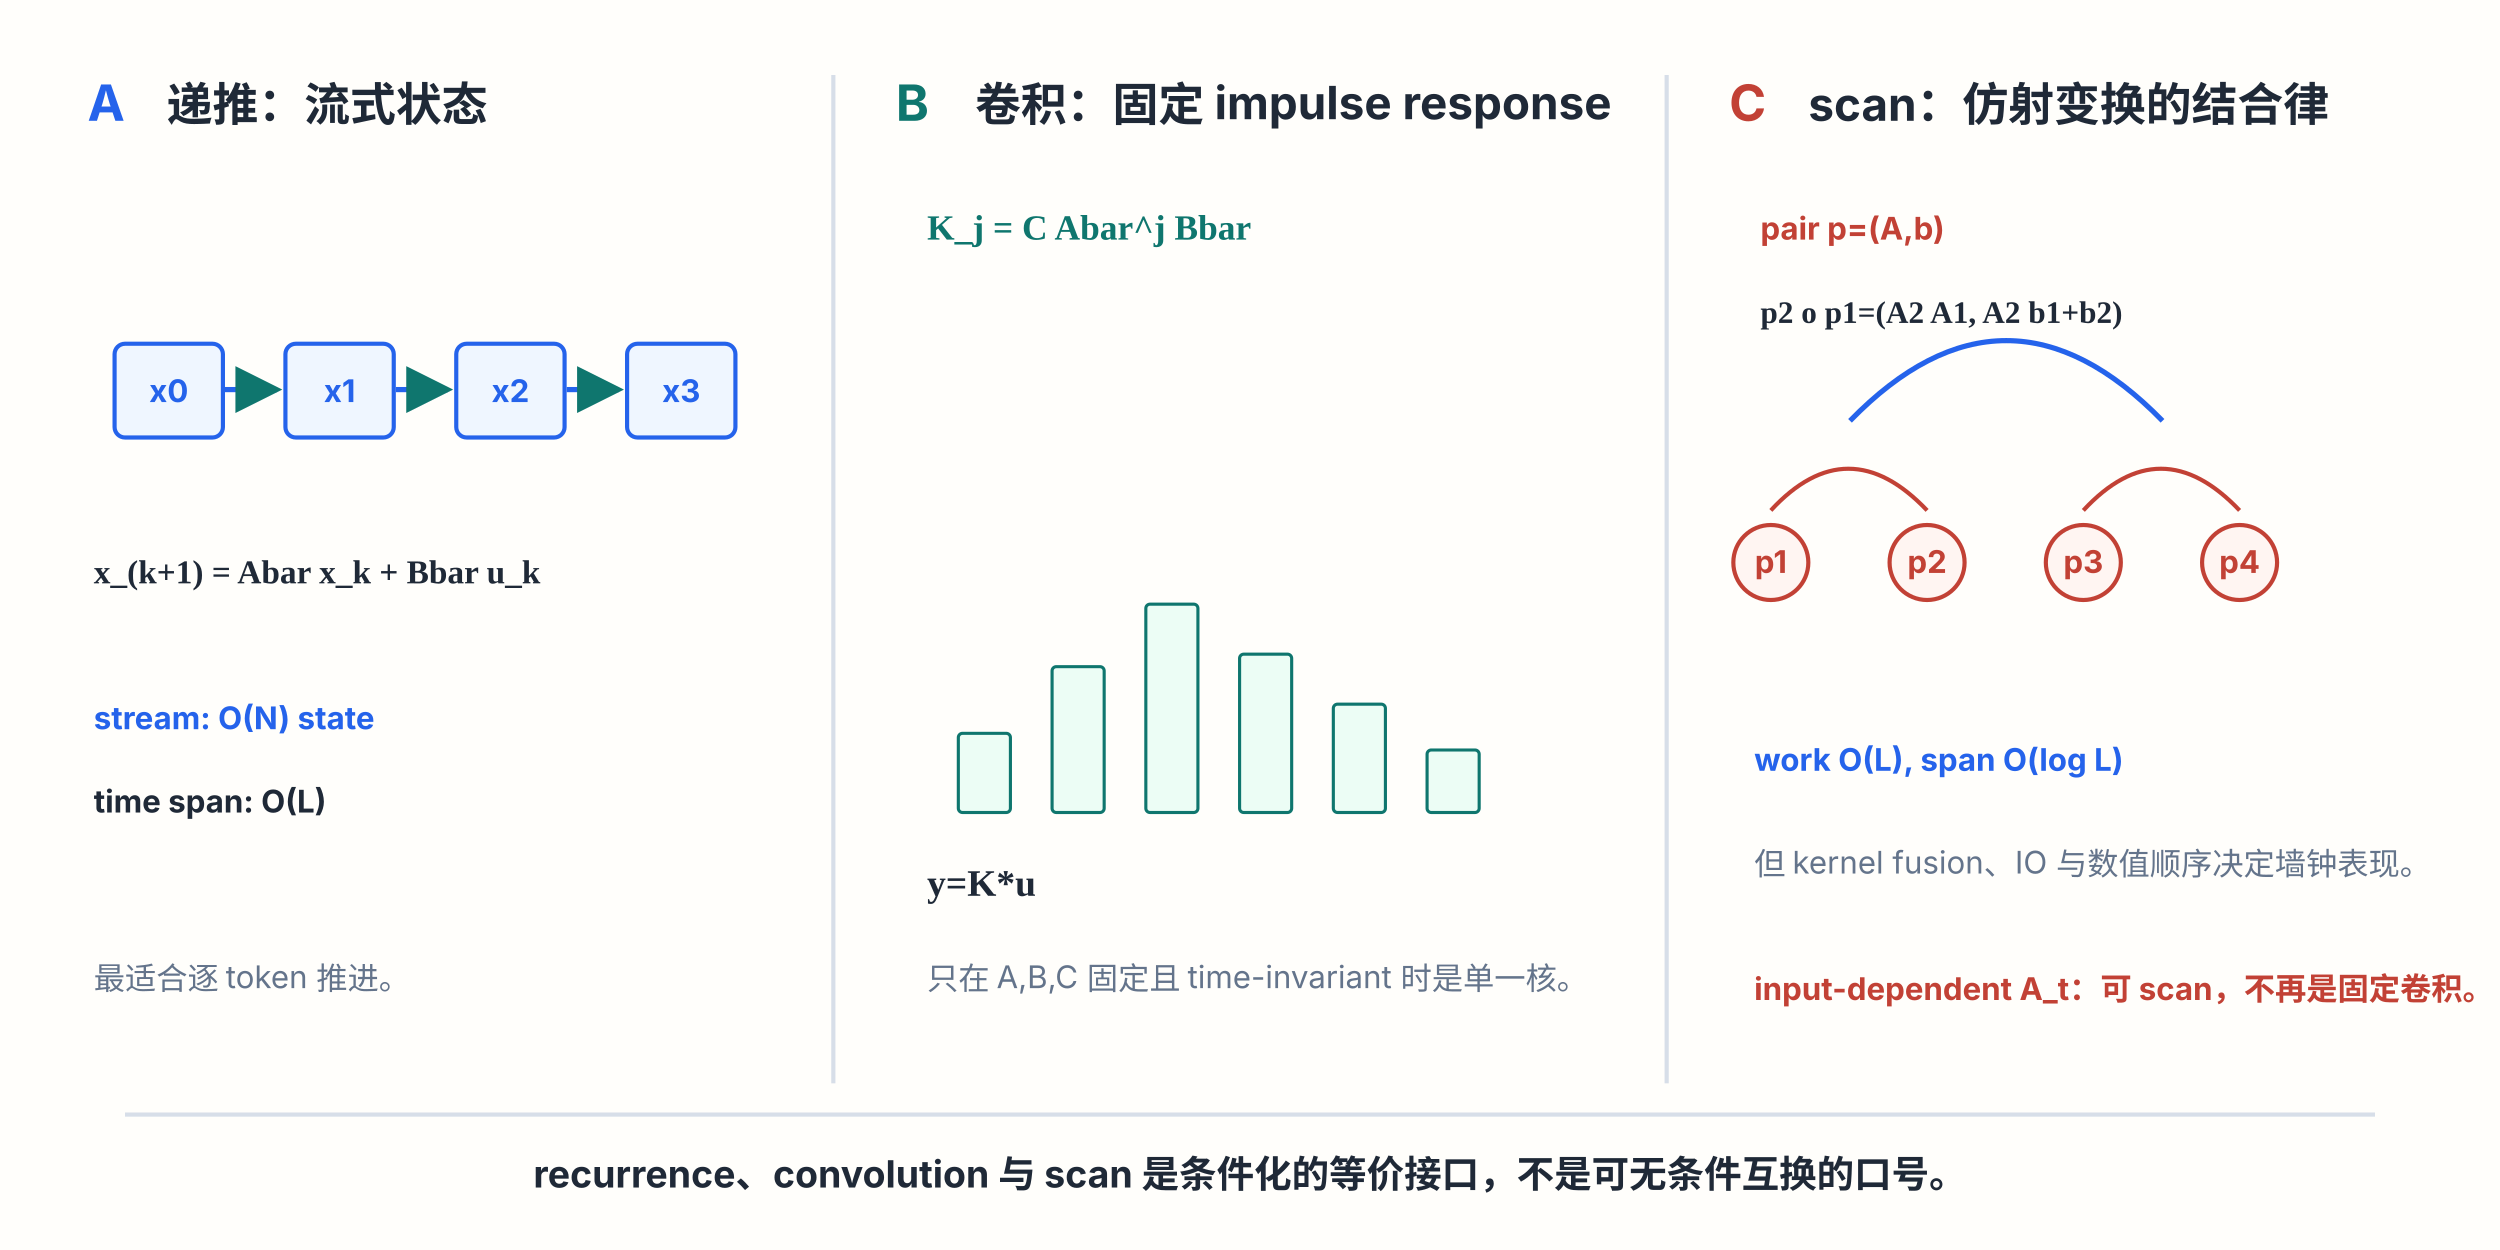
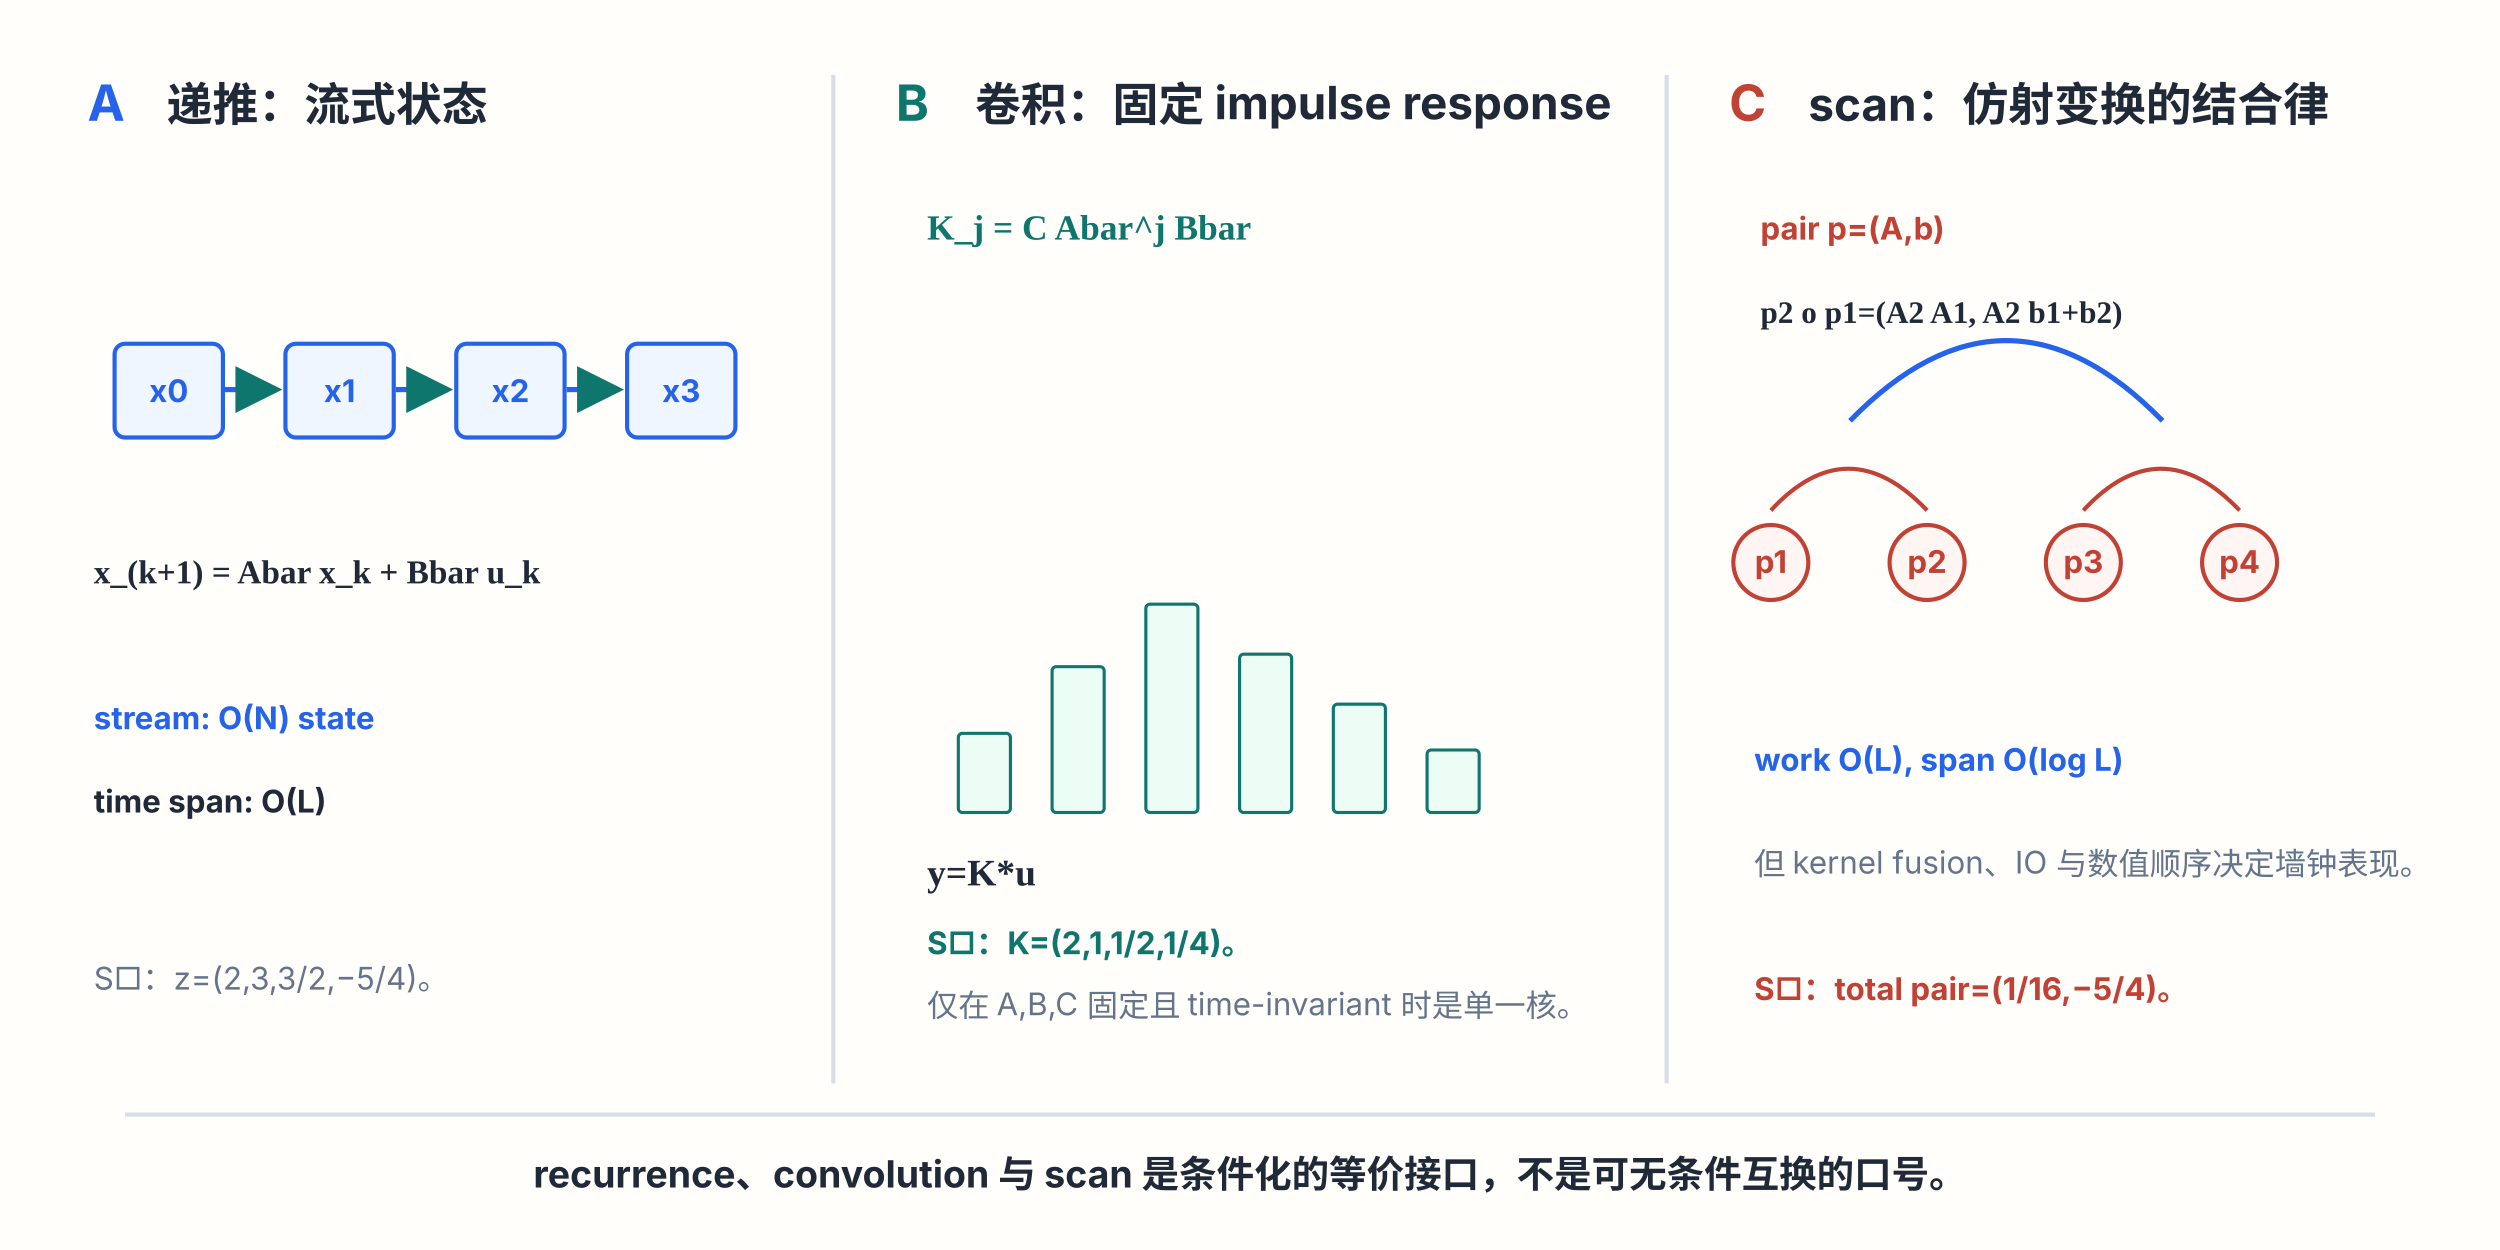
<svg xmlns="http://www.w3.org/2000/svg" width="1200" height="600" viewBox="0 0 1200 600" role="img" aria-labelledby="title desc">
  <defs>
    <marker id="a0" markerWidth="9" markerHeight="9" refX="8" refY="4.5" orient="auto">
      <path d="M0 0L9 4.5L0 9Z" fill="#2563EB" />
    </marker>
    <marker id="a1" markerWidth="9" markerHeight="9" refX="8" refY="4.5" orient="auto">
      <path d="M0 0L9 4.5L0 9Z" fill="#0F766E" />
    </marker>
    <marker id="a2" markerWidth="9" markerHeight="9" refX="8" refY="4.5" orient="auto">
      <path d="M0 0L9 4.5L0 9Z" fill="#C24135" />
    </marker>
    <marker id="a3" markerWidth="9" markerHeight="9" refX="8" refY="4.5" orient="auto">
      <path d="M0 0L9 4.5L0 9Z" fill="#1F2937" />
    </marker>
    <style>text{font-family:Inter,"PingFang SC","Noto Sans CJK SC",sans-serif}.math{font-family:STIX Two Text,"Times New Roman",serif}</style>
  </defs>
  <rect width="1200" height="600" fill="#FFFEFB" />
  <line x1="400" y1="36" x2="400" y2="520" stroke="#D7DEE8" stroke-width="2" />
  <line x1="800" y1="36" x2="800" y2="520" stroke="#D7DEE8" stroke-width="2" />
  <text x="42" y="58" font-size="24" font-weight="700" text-anchor="start" fill="#2563EB">A</text>
  <text x="80" y="58" font-size="22" font-weight="700" text-anchor="start" fill="#1F2937">递推：流式状态</text>
  <rect x="55" y="165" width="52" height="45" rx="5" fill="#EFF6FF" stroke="#2563EB" stroke-width="2" />
  <text x="81" y="193" font-size="15" font-weight="700" text-anchor="middle" fill="#2563EB">x0</text>
  <line x1="108" y1="187" x2="133" y2="187" stroke="#2563EB" stroke-width="2.5" marker-end="url(#a1)" />
  <rect x="137" y="165" width="52" height="45" rx="5" fill="#EFF6FF" stroke="#2563EB" stroke-width="2" />
  <text x="163" y="193" font-size="15" font-weight="700" text-anchor="middle" fill="#2563EB">x1</text>
  <line x1="190" y1="187" x2="215" y2="187" stroke="#2563EB" stroke-width="2.5" marker-end="url(#a1)" />
  <rect x="219" y="165" width="52" height="45" rx="5" fill="#EFF6FF" stroke="#2563EB" stroke-width="2" />
  <text x="245" y="193" font-size="15" font-weight="700" text-anchor="middle" fill="#2563EB">x2</text>
  <line x1="272" y1="187" x2="297" y2="187" stroke="#2563EB" stroke-width="2.5" marker-end="url(#a1)" />
  <rect x="301" y="165" width="52" height="45" rx="5" fill="#EFF6FF" stroke="#2563EB" stroke-width="2" />
  <text x="327" y="193" font-size="15" font-weight="700" text-anchor="middle" fill="#2563EB">x3</text>
  <text x="45" y="280" font-size="16" font-weight="700" text-anchor="start" fill="#1F2937" class="math">x_(k+1) = Abar x_k + Bbar u_k</text>
  <text x="45" y="350" font-size="15" font-weight="700" text-anchor="start" fill="#2563EB">stream: O(N) state</text>
  <text x="45" y="390" font-size="15" font-weight="650" text-anchor="start" fill="#1F2937">time span: O(L)</text>
-   <text x="45" y="475" font-size="15" font-weight="400" text-anchor="start" fill="#64748B">最适合逐 token 推进。</text>
+   <text x="45" y="475" font-size="15" font-weight="400" text-anchor="start" fill="#64748B">S□：z=(2,3,3/2,−5/4)。</text>
  <text x="430" y="58" font-size="24" font-weight="700" text-anchor="start" fill="#0F766E">B</text>
  <text x="468" y="58" font-size="22" font-weight="700" text-anchor="start" fill="#1F2937">卷积：固定 impulse response</text>
  <text x="445" y="115" font-size="17" font-weight="700" text-anchor="start" fill="#0F766E" class="math">K_j = C Abar^j Bbar</text>
  <rect x="460" y="352" width="25" height="38" rx="2" fill="#ECFDF5" stroke="#0F766E" stroke-width="1.5" />
  <rect x="505" y="320" width="25" height="70" rx="2" fill="#ECFDF5" stroke="#0F766E" stroke-width="1.5" />
  <rect x="550" y="290" width="25" height="100" rx="2" fill="#ECFDF5" stroke="#0F766E" stroke-width="1.5" />
  <rect x="595" y="314" width="25" height="76" rx="2" fill="#ECFDF5" stroke="#0F766E" stroke-width="1.5" />
  <rect x="640" y="338" width="25" height="52" rx="2" fill="#ECFDF5" stroke="#0F766E" stroke-width="1.5" />
  <rect x="685" y="360" width="25" height="30" rx="2" fill="#ECFDF5" stroke="#0F766E" stroke-width="1.5" />
-   <text x="445" y="430" font-size="18" font-weight="700" text-anchor="start" fill="#1F2937" class="math">y=K*u</text>
-   <text x="445" y="475" font-size="15" font-weight="400" text-anchor="start" fill="#64748B">只在 A,B,C 固定且 time-invariant 时是单一核。</text>
+   <text x="445" y="425" font-size="18" font-weight="700" text-anchor="start" fill="#1F2937" class="math">y=K*u</text>
+   <text x="445" y="458" font-size="15" font-weight="700" text-anchor="start" fill="#0F766E">S□：K=(2,1,1/2,1/4)。</text>
+   <text x="445" y="488" font-size="15" font-weight="400" text-anchor="start" fill="#64748B">仅在 A,B,C 固定且 time-invariant 时是单一核。</text>
  <text x="830" y="58" font-size="24" font-weight="700" text-anchor="start" fill="#C24135">C</text>
  <text x="868" y="58" font-size="22" font-weight="700" text-anchor="start" fill="#1F2937">scan：仿射变换的结合律</text>
  <text x="845" y="115" font-size="15" font-weight="700" text-anchor="start" fill="#C24135">pair p=(A,b)</text>
  <text x="845" y="155" font-size="15" font-weight="650" text-anchor="start" fill="#1F2937" class="math">p2 o p1=(A2 A1, A2 b1+b2)</text>
  <circle cx="850" cy="270" r="18" fill="#FFF5F2" stroke="#C24135" stroke-width="2" />
  <text x="850" y="275" font-size="15" font-weight="700" text-anchor="middle" fill="#C24135">p1</text>
  <circle cx="925" cy="270" r="18" fill="#FFF5F2" stroke="#C24135" stroke-width="2" />
  <text x="925" y="275" font-size="15" font-weight="700" text-anchor="middle" fill="#C24135">p2</text>
  <circle cx="1000" cy="270" r="18" fill="#FFF5F2" stroke="#C24135" stroke-width="2" />
  <text x="1000" y="275" font-size="15" font-weight="700" text-anchor="middle" fill="#C24135">p3</text>
  <circle cx="1075" cy="270" r="18" fill="#FFF5F2" stroke="#C24135" stroke-width="2" />
  <text x="1075" y="275" font-size="15" font-weight="700" text-anchor="middle" fill="#C24135">p4</text>
  <path d="M850 245 Q887 205 925 245" fill="none" stroke="#C24135" stroke-width="2" />
  <path d="M1000 245 Q1037 205 1075 245" fill="none" stroke="#C24135" stroke-width="2" />
  <path d="M888 202 Q963 125 1038 202" fill="none" stroke="#2563EB" stroke-width="2.5" />
  <text x="842" y="370" font-size="15" font-weight="700" text-anchor="start" fill="#2563EB">work O(L), span O(log L)</text>
  <text x="842" y="420" font-size="15" font-weight="400" text-anchor="start" fill="#64748B">但 kernel fusion、IO 与数值顺序决定墙钟表现。</text>
-   <text x="842" y="480" font-size="15" font-weight="700" text-anchor="start" fill="#C24135">input-dependent A_t：可 scan，不再是固定卷积。</text>
+   <text x="842" y="480" font-size="15" font-weight="700" text-anchor="start" fill="#C24135">S□：total pair=(1/16,−5/4)。</text>
  <line x1="60" y1="535" x2="1140" y2="535" stroke="#D7DEE8" stroke-width="2" />
  <text x="600" y="570" font-size="18" font-weight="650" text-anchor="middle" fill="#1F2937">recurrence、convolution 与 scan 是条件化的等价接口，不是可无条件互换的口号。</text>
</svg>
